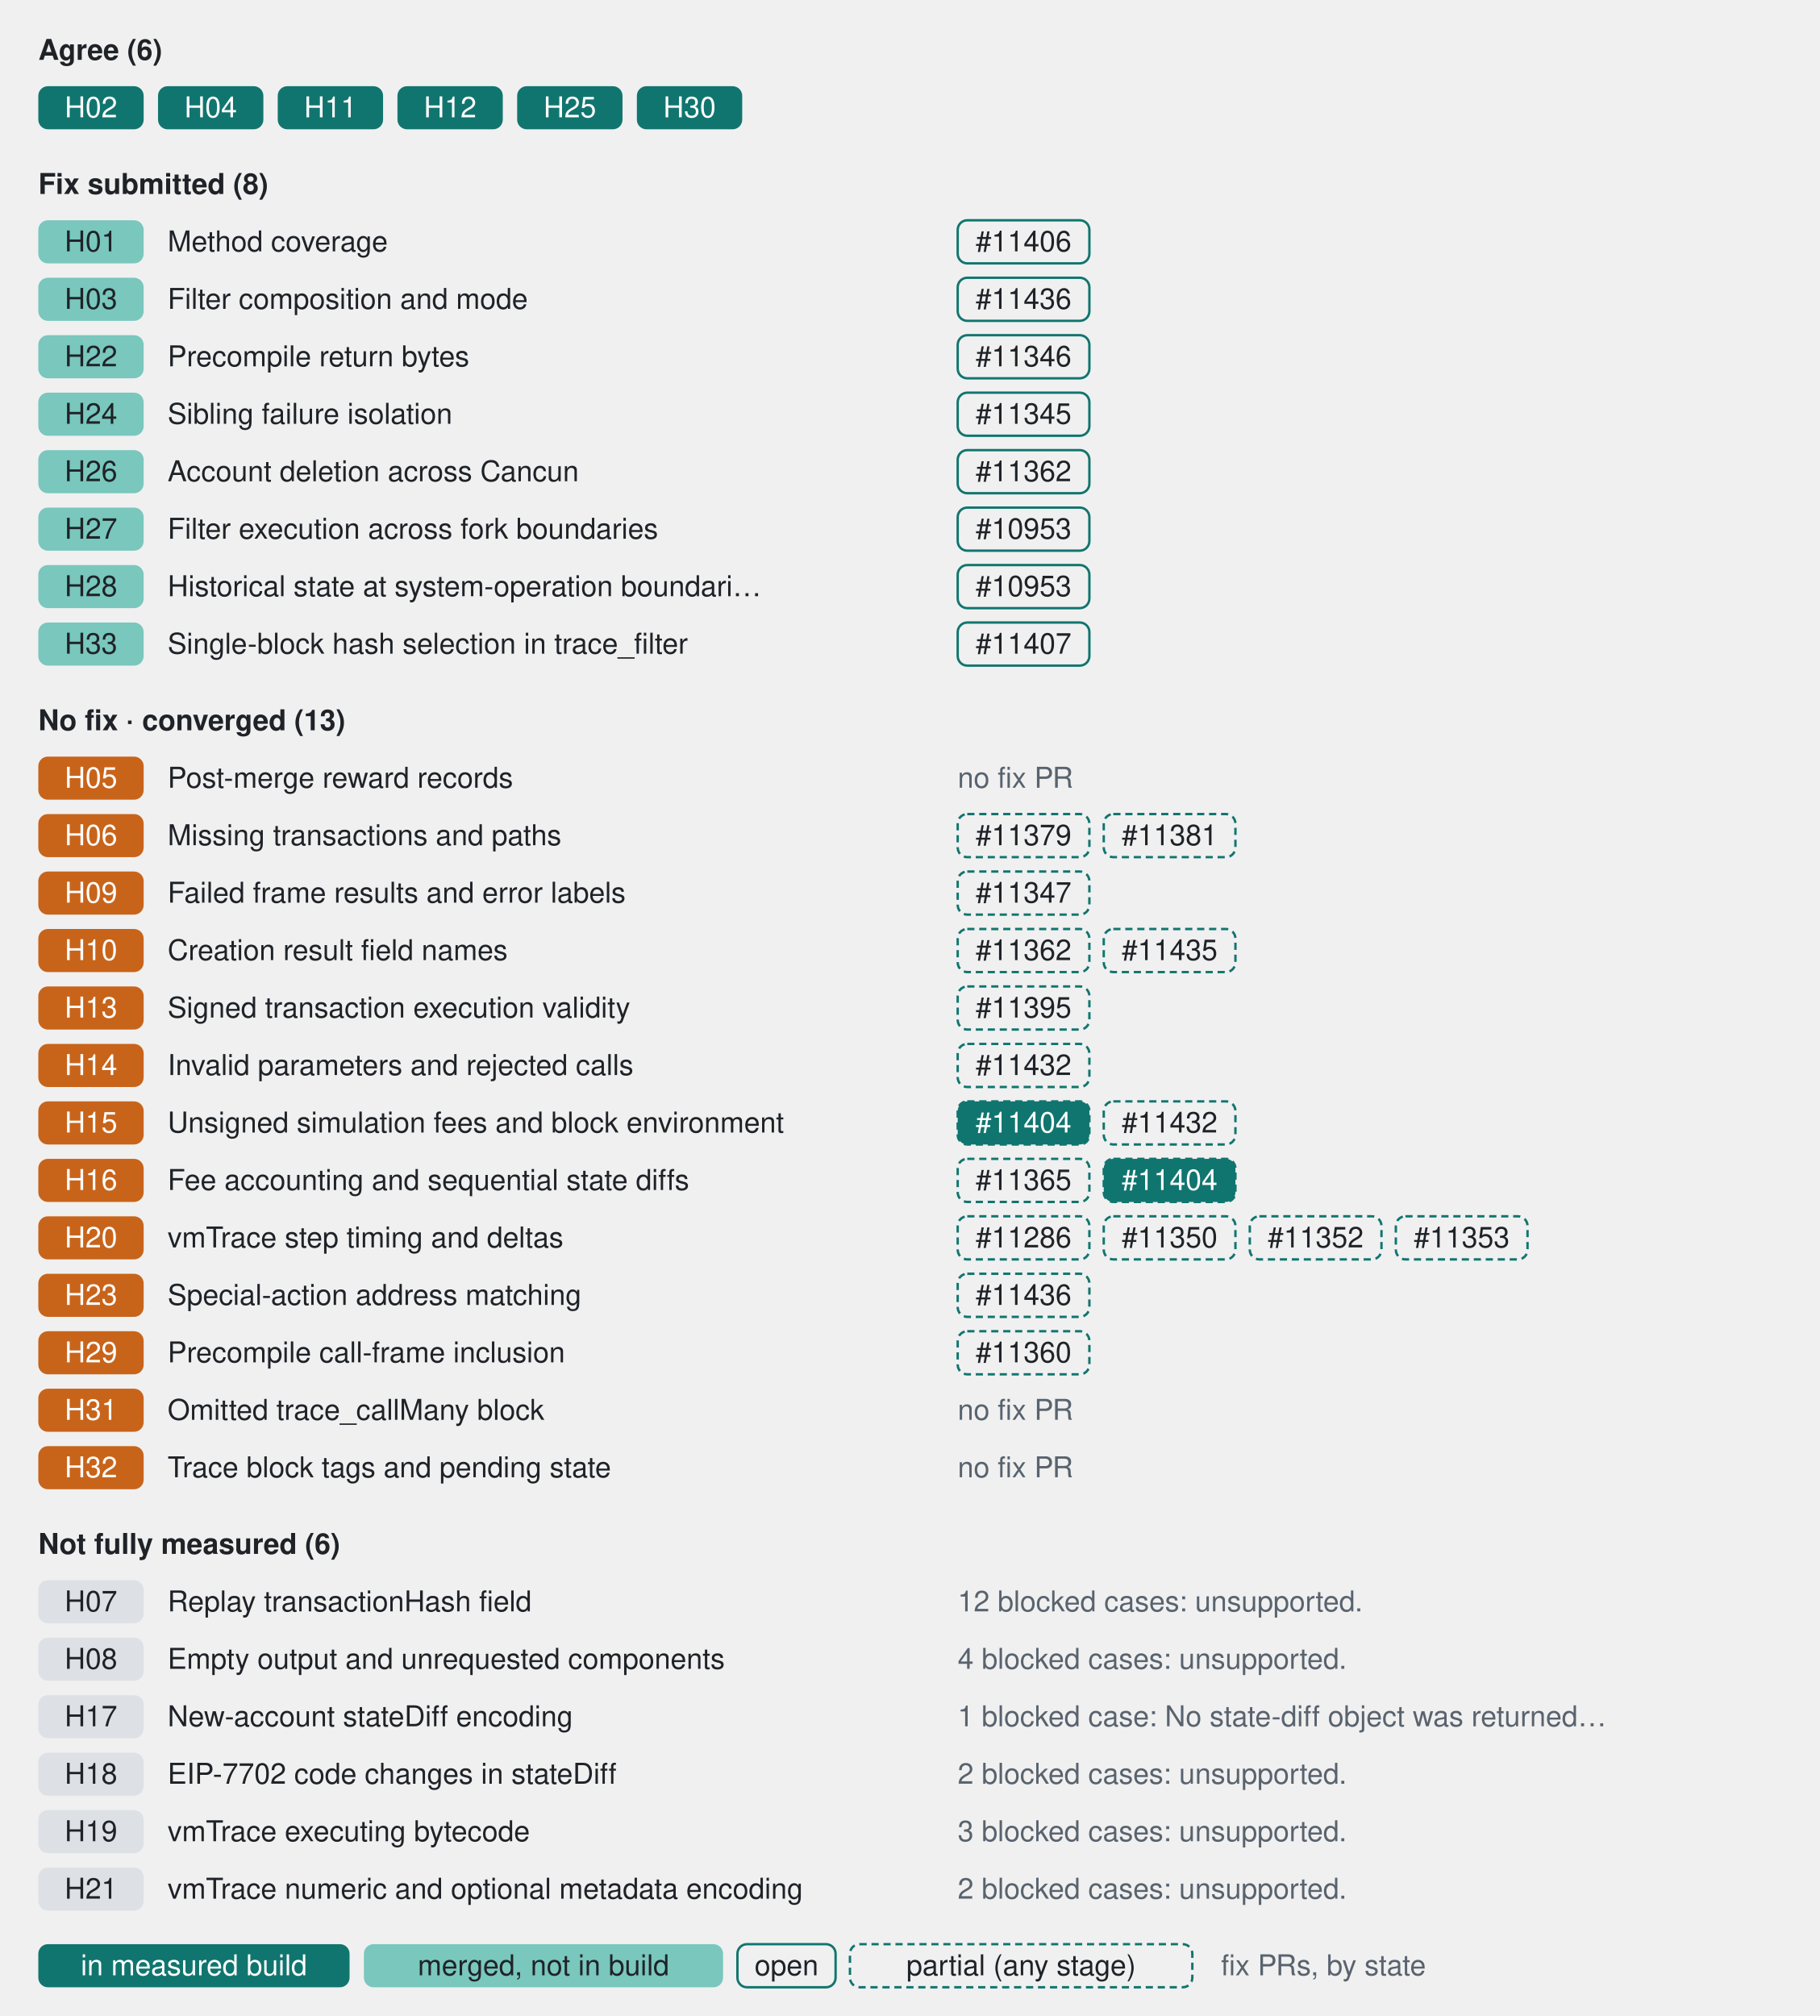
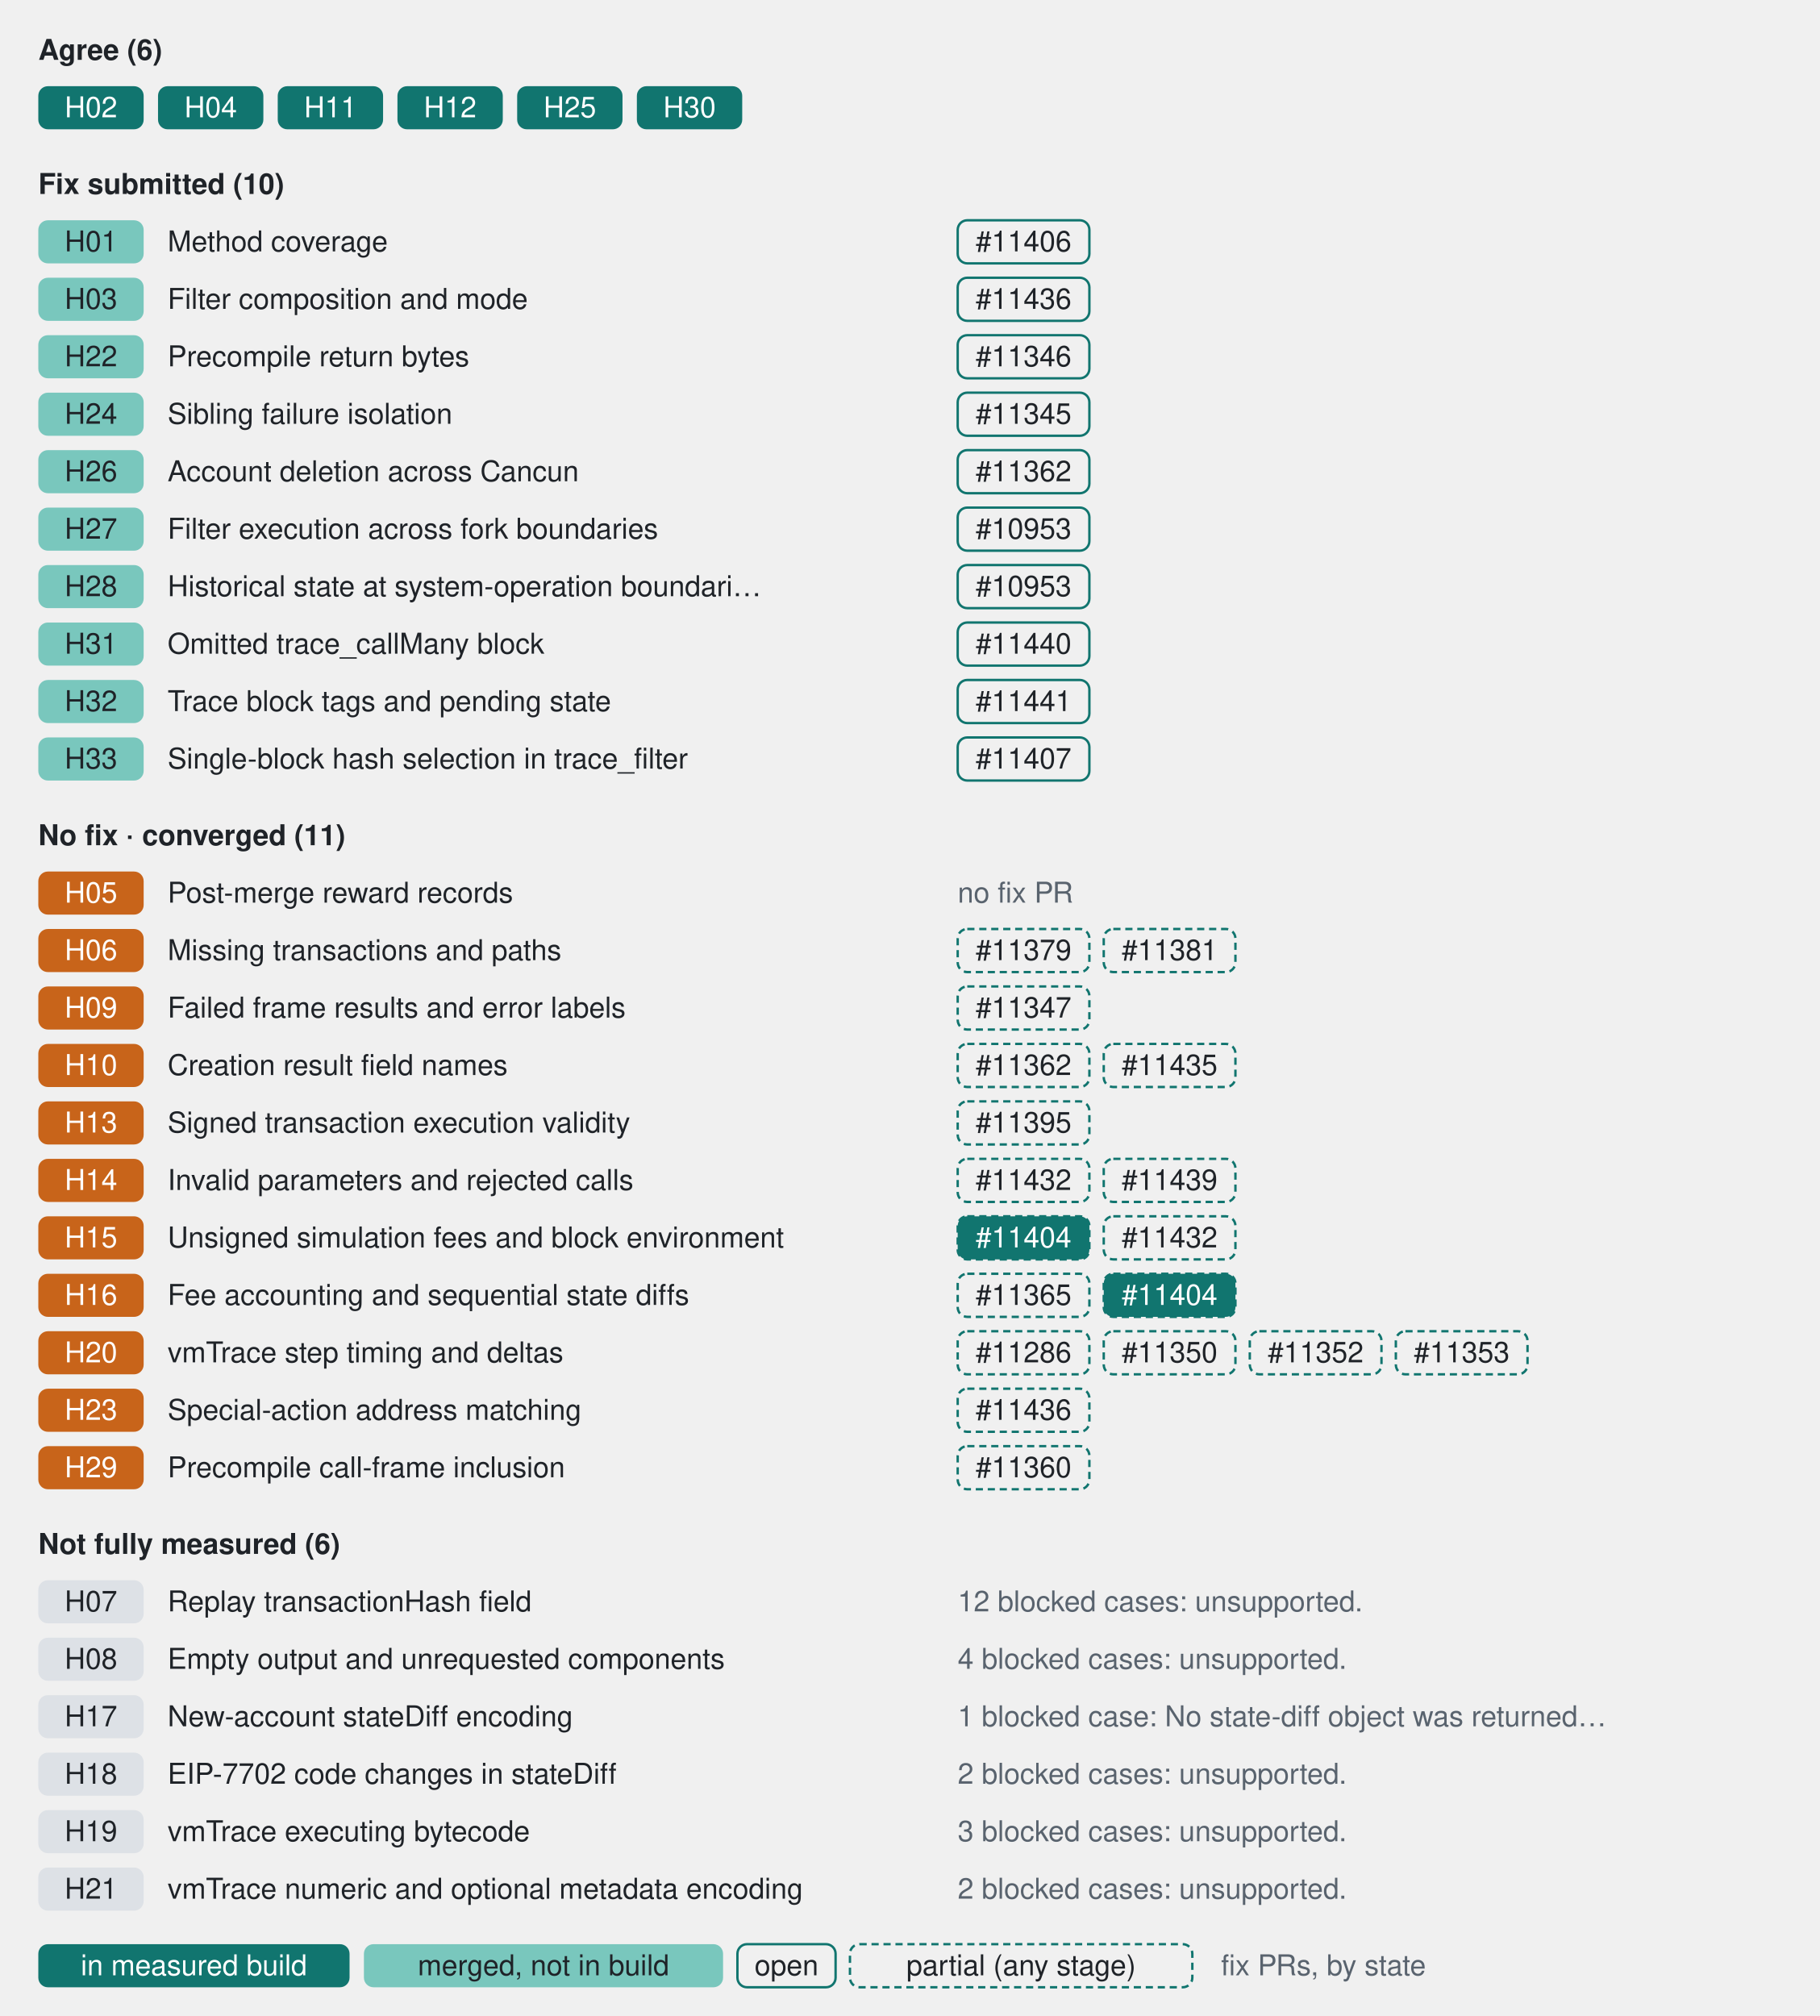
<svg xmlns="http://www.w3.org/2000/svg" width="760" height="842" viewBox="0 0 760 842" role="img" aria-labelledby="title">
  <style>text{font-family:-apple-system,BlinkMacSystemFont,"Segoe UI",Helvetica,Arial,sans-serif;font-size:12px}.head{font-weight:600}.partial{stroke-dasharray:3 2}.label{fill:#1f2328}.muted{fill:#59636e}.pr{fill:none;stroke:#11756f}.edge{stroke:#11756f}.b-agree{fill:#11756f}.n-agree{fill:#ffffff}.b-fix{fill:#79c7bd}.n-fix{fill:#1f2328}.b-converged{fill:#c8641a}.n-converged{fill:#ffffff}.b-review{fill:#f2b36b}.n-review{fill:#1f2328}.b-policy{fill:#8172c4}.n-policy{fill:#ffffff}.b-unmeasured{fill:#dde1e6}.n-unmeasured{fill:#1f2328}@media (prefers-color-scheme:dark){.label{fill:#e6edf3}.muted{fill:#9198a1}.pr{fill:none;stroke:#3aa59a}.edge{stroke:#3aa59a}.b-agree{fill:#3aa59a}.n-agree{fill:#0d1117}.b-fix{fill:#1a6b62}.n-fix{fill:#ffffff}.b-converged{fill:#e5843a}.n-converged{fill:#0d1117}.b-review{fill:#8f5420}.n-review{fill:#ffffff}.b-policy{fill:#9b8fe0}.n-policy{fill:#0d1117}.b-unmeasured{fill:#2d333b}.n-unmeasured{fill:#e6edf3}}</style>
  <text class="label head" x="16" y="25">Agree (6)</text>
  <rect class="b-agree" x="16" y="36" width="44" height="18" rx="4" />
  <text class="n-agree" x="38" y="49" text-anchor="middle">H02</text>
  <rect class="b-agree" x="66" y="36" width="44" height="18" rx="4" />
  <text class="n-agree" x="88" y="49" text-anchor="middle">H04</text>
  <rect class="b-agree" x="116" y="36" width="44" height="18" rx="4" />
  <text class="n-agree" x="138" y="49" text-anchor="middle">H11</text>
  <rect class="b-agree" x="166" y="36" width="44" height="18" rx="4" />
  <text class="n-agree" x="188" y="49" text-anchor="middle">H12</text>
  <rect class="b-agree" x="216" y="36" width="44" height="18" rx="4" />
  <text class="n-agree" x="238" y="49" text-anchor="middle">H25</text>
  <rect class="b-agree" x="266" y="36" width="44" height="18" rx="4" />
  <text class="n-agree" x="288" y="49" text-anchor="middle">H30</text>
-   <text class="label head" x="16" y="81">Fix submitted (8)</text>
+   <text class="label head" x="16" y="81">Fix submitted (10)</text>
  <rect class="b-fix" x="16" y="92" width="44" height="18" rx="4" />
  <text class="n-fix" x="38" y="105" text-anchor="middle">H01</text>
  <text class="label" x="70" y="105">Method coverage</text>
  <rect class="pr" x="400" y="92" width="55" height="18" rx="4" />
  <text class="label" x="427.5" y="105" text-anchor="middle">#11406</text>
  <rect class="b-fix" x="16" y="116" width="44" height="18" rx="4" />
  <text class="n-fix" x="38" y="129" text-anchor="middle">H03</text>
  <text class="label" x="70" y="129">Filter composition and mode</text>
  <rect class="pr" x="400" y="116" width="55" height="18" rx="4" />
  <text class="label" x="427.5" y="129" text-anchor="middle">#11436</text>
  <rect class="b-fix" x="16" y="140" width="44" height="18" rx="4" />
  <text class="n-fix" x="38" y="153" text-anchor="middle">H22</text>
  <text class="label" x="70" y="153">Precompile return bytes</text>
  <rect class="pr" x="400" y="140" width="55" height="18" rx="4" />
  <text class="label" x="427.5" y="153" text-anchor="middle">#11346</text>
  <rect class="b-fix" x="16" y="164" width="44" height="18" rx="4" />
  <text class="n-fix" x="38" y="177" text-anchor="middle">H24</text>
  <text class="label" x="70" y="177">Sibling failure isolation</text>
  <rect class="pr" x="400" y="164" width="55" height="18" rx="4" />
  <text class="label" x="427.5" y="177" text-anchor="middle">#11345</text>
  <rect class="b-fix" x="16" y="188" width="44" height="18" rx="4" />
  <text class="n-fix" x="38" y="201" text-anchor="middle">H26</text>
  <text class="label" x="70" y="201">Account deletion across Cancun</text>
  <rect class="pr" x="400" y="188" width="55" height="18" rx="4" />
  <text class="label" x="427.5" y="201" text-anchor="middle">#11362</text>
  <rect class="b-fix" x="16" y="212" width="44" height="18" rx="4" />
  <text class="n-fix" x="38" y="225" text-anchor="middle">H27</text>
  <text class="label" x="70" y="225">Filter execution across fork boundaries</text>
  <rect class="pr" x="400" y="212" width="55" height="18" rx="4" />
  <text class="label" x="427.5" y="225" text-anchor="middle">#10953</text>
  <rect class="b-fix" x="16" y="236" width="44" height="18" rx="4" />
  <text class="n-fix" x="38" y="249" text-anchor="middle">H28</text>
  <text class="label" x="70" y="249">Historical state at system-operation boundari…</text>
  <rect class="pr" x="400" y="236" width="55" height="18" rx="4" />
  <text class="label" x="427.5" y="249" text-anchor="middle">#10953</text>
  <rect class="b-fix" x="16" y="260" width="44" height="18" rx="4" />
-   <text class="n-fix" x="38" y="273" text-anchor="middle">H33</text>
-   <text class="label" x="70" y="273">Single-block hash selection in trace_filter</text>
+   <text class="n-fix" x="38" y="273" text-anchor="middle">H31</text>
+   <text class="label" x="70" y="273">Omitted trace_callMany block</text>
  <rect class="pr" x="400" y="260" width="55" height="18" rx="4" />
-   <text class="label" x="427.5" y="273" text-anchor="middle">#11407</text>
-   <text class="label head" x="16" y="305">No fix · converged (13)</text>
-   <rect class="b-converged" x="16" y="316" width="44" height="18" rx="4" />
-   <text class="n-converged" x="38" y="329" text-anchor="middle">H05</text>
-   <text class="label" x="70" y="329">Post-merge reward records</text>
-   <text class="muted" x="400" y="329">no fix PR</text>
-   <rect class="b-converged" x="16" y="340" width="44" height="18" rx="4" />
-   <text class="n-converged" x="38" y="353" text-anchor="middle">H06</text>
-   <text class="label" x="70" y="353">Missing transactions and paths</text>
-   <rect class="pr edge partial" x="400" y="340" width="55" height="18" rx="4" />
-   <text class="label" x="427.5" y="353" text-anchor="middle">#11379</text>
-   <rect class="pr edge partial" x="461" y="340" width="55" height="18" rx="4" />
-   <text class="label" x="488.5" y="353" text-anchor="middle">#11381</text>
+   <text class="label" x="427.5" y="273" text-anchor="middle">#11440</text>
+   <rect class="b-fix" x="16" y="284" width="44" height="18" rx="4" />
+   <text class="n-fix" x="38" y="297" text-anchor="middle">H32</text>
+   <text class="label" x="70" y="297">Trace block tags and pending state</text>
+   <rect class="pr" x="400" y="284" width="55" height="18" rx="4" />
+   <text class="label" x="427.5" y="297" text-anchor="middle">#11441</text>
+   <rect class="b-fix" x="16" y="308" width="44" height="18" rx="4" />
+   <text class="n-fix" x="38" y="321" text-anchor="middle">H33</text>
+   <text class="label" x="70" y="321">Single-block hash selection in trace_filter</text>
+   <rect class="pr" x="400" y="308" width="55" height="18" rx="4" />
+   <text class="label" x="427.5" y="321" text-anchor="middle">#11407</text>
+   <text class="label head" x="16" y="353">No fix · converged (11)</text>
  <rect class="b-converged" x="16" y="364" width="44" height="18" rx="4" />
-   <text class="n-converged" x="38" y="377" text-anchor="middle">H09</text>
-   <text class="label" x="70" y="377">Failed frame results and error labels</text>
-   <rect class="pr edge partial" x="400" y="364" width="55" height="18" rx="4" />
-   <text class="label" x="427.5" y="377" text-anchor="middle">#11347</text>
+   <text class="n-converged" x="38" y="377" text-anchor="middle">H05</text>
+   <text class="label" x="70" y="377">Post-merge reward records</text>
+   <text class="muted" x="400" y="377">no fix PR</text>
  <rect class="b-converged" x="16" y="388" width="44" height="18" rx="4" />
-   <text class="n-converged" x="38" y="401" text-anchor="middle">H10</text>
-   <text class="label" x="70" y="401">Creation result field names</text>
+   <text class="n-converged" x="38" y="401" text-anchor="middle">H06</text>
+   <text class="label" x="70" y="401">Missing transactions and paths</text>
  <rect class="pr edge partial" x="400" y="388" width="55" height="18" rx="4" />
-   <text class="label" x="427.5" y="401" text-anchor="middle">#11362</text>
+   <text class="label" x="427.5" y="401" text-anchor="middle">#11379</text>
  <rect class="pr edge partial" x="461" y="388" width="55" height="18" rx="4" />
-   <text class="label" x="488.5" y="401" text-anchor="middle">#11435</text>
+   <text class="label" x="488.5" y="401" text-anchor="middle">#11381</text>
  <rect class="b-converged" x="16" y="412" width="44" height="18" rx="4" />
-   <text class="n-converged" x="38" y="425" text-anchor="middle">H13</text>
-   <text class="label" x="70" y="425">Signed transaction execution validity</text>
+   <text class="n-converged" x="38" y="425" text-anchor="middle">H09</text>
+   <text class="label" x="70" y="425">Failed frame results and error labels</text>
  <rect class="pr edge partial" x="400" y="412" width="55" height="18" rx="4" />
-   <text class="label" x="427.5" y="425" text-anchor="middle">#11395</text>
+   <text class="label" x="427.5" y="425" text-anchor="middle">#11347</text>
  <rect class="b-converged" x="16" y="436" width="44" height="18" rx="4" />
-   <text class="n-converged" x="38" y="449" text-anchor="middle">H14</text>
-   <text class="label" x="70" y="449">Invalid parameters and rejected calls</text>
+   <text class="n-converged" x="38" y="449" text-anchor="middle">H10</text>
+   <text class="label" x="70" y="449">Creation result field names</text>
  <rect class="pr edge partial" x="400" y="436" width="55" height="18" rx="4" />
-   <text class="label" x="427.5" y="449" text-anchor="middle">#11432</text>
+   <text class="label" x="427.5" y="449" text-anchor="middle">#11362</text>
+   <rect class="pr edge partial" x="461" y="436" width="55" height="18" rx="4" />
+   <text class="label" x="488.5" y="449" text-anchor="middle">#11435</text>
  <rect class="b-converged" x="16" y="460" width="44" height="18" rx="4" />
-   <text class="n-converged" x="38" y="473" text-anchor="middle">H15</text>
-   <text class="label" x="70" y="473">Unsigned simulation fees and block environment</text>
-   <rect class="b-agree edge partial" x="400" y="460" width="55" height="18" rx="4" />
-   <text class="n-agree" x="427.5" y="473" text-anchor="middle">#11404</text>
-   <rect class="pr edge partial" x="461" y="460" width="55" height="18" rx="4" />
-   <text class="label" x="488.5" y="473" text-anchor="middle">#11432</text>
+   <text class="n-converged" x="38" y="473" text-anchor="middle">H13</text>
+   <text class="label" x="70" y="473">Signed transaction execution validity</text>
+   <rect class="pr edge partial" x="400" y="460" width="55" height="18" rx="4" />
+   <text class="label" x="427.5" y="473" text-anchor="middle">#11395</text>
  <rect class="b-converged" x="16" y="484" width="44" height="18" rx="4" />
-   <text class="n-converged" x="38" y="497" text-anchor="middle">H16</text>
-   <text class="label" x="70" y="497">Fee accounting and sequential state diffs</text>
+   <text class="n-converged" x="38" y="497" text-anchor="middle">H14</text>
+   <text class="label" x="70" y="497">Invalid parameters and rejected calls</text>
  <rect class="pr edge partial" x="400" y="484" width="55" height="18" rx="4" />
-   <text class="label" x="427.5" y="497" text-anchor="middle">#11365</text>
-   <rect class="b-agree edge partial" x="461" y="484" width="55" height="18" rx="4" />
-   <text class="n-agree" x="488.5" y="497" text-anchor="middle">#11404</text>
+   <text class="label" x="427.5" y="497" text-anchor="middle">#11432</text>
+   <rect class="pr edge partial" x="461" y="484" width="55" height="18" rx="4" />
+   <text class="label" x="488.5" y="497" text-anchor="middle">#11439</text>
  <rect class="b-converged" x="16" y="508" width="44" height="18" rx="4" />
-   <text class="n-converged" x="38" y="521" text-anchor="middle">H20</text>
-   <text class="label" x="70" y="521">vmTrace step timing and deltas</text>
-   <rect class="pr edge partial" x="400" y="508" width="55" height="18" rx="4" />
-   <text class="label" x="427.5" y="521" text-anchor="middle">#11286</text>
+   <text class="n-converged" x="38" y="521" text-anchor="middle">H15</text>
+   <text class="label" x="70" y="521">Unsigned simulation fees and block environment</text>
+   <rect class="b-agree edge partial" x="400" y="508" width="55" height="18" rx="4" />
+   <text class="n-agree" x="427.5" y="521" text-anchor="middle">#11404</text>
  <rect class="pr edge partial" x="461" y="508" width="55" height="18" rx="4" />
-   <text class="label" x="488.5" y="521" text-anchor="middle">#11350</text>
-   <rect class="pr edge partial" x="522" y="508" width="55" height="18" rx="4" />
-   <text class="label" x="549.5" y="521" text-anchor="middle">#11352</text>
-   <rect class="pr edge partial" x="583" y="508" width="55" height="18" rx="4" />
-   <text class="label" x="610.5" y="521" text-anchor="middle">#11353</text>
+   <text class="label" x="488.5" y="521" text-anchor="middle">#11432</text>
  <rect class="b-converged" x="16" y="532" width="44" height="18" rx="4" />
-   <text class="n-converged" x="38" y="545" text-anchor="middle">H23</text>
-   <text class="label" x="70" y="545">Special-action address matching</text>
+   <text class="n-converged" x="38" y="545" text-anchor="middle">H16</text>
+   <text class="label" x="70" y="545">Fee accounting and sequential state diffs</text>
  <rect class="pr edge partial" x="400" y="532" width="55" height="18" rx="4" />
-   <text class="label" x="427.5" y="545" text-anchor="middle">#11436</text>
+   <text class="label" x="427.5" y="545" text-anchor="middle">#11365</text>
+   <rect class="b-agree edge partial" x="461" y="532" width="55" height="18" rx="4" />
+   <text class="n-agree" x="488.5" y="545" text-anchor="middle">#11404</text>
  <rect class="b-converged" x="16" y="556" width="44" height="18" rx="4" />
-   <text class="n-converged" x="38" y="569" text-anchor="middle">H29</text>
-   <text class="label" x="70" y="569">Precompile call-frame inclusion</text>
+   <text class="n-converged" x="38" y="569" text-anchor="middle">H20</text>
+   <text class="label" x="70" y="569">vmTrace step timing and deltas</text>
  <rect class="pr edge partial" x="400" y="556" width="55" height="18" rx="4" />
-   <text class="label" x="427.5" y="569" text-anchor="middle">#11360</text>
+   <text class="label" x="427.5" y="569" text-anchor="middle">#11286</text>
+   <rect class="pr edge partial" x="461" y="556" width="55" height="18" rx="4" />
+   <text class="label" x="488.5" y="569" text-anchor="middle">#11350</text>
+   <rect class="pr edge partial" x="522" y="556" width="55" height="18" rx="4" />
+   <text class="label" x="549.5" y="569" text-anchor="middle">#11352</text>
+   <rect class="pr edge partial" x="583" y="556" width="55" height="18" rx="4" />
+   <text class="label" x="610.5" y="569" text-anchor="middle">#11353</text>
  <rect class="b-converged" x="16" y="580" width="44" height="18" rx="4" />
-   <text class="n-converged" x="38" y="593" text-anchor="middle">H31</text>
-   <text class="label" x="70" y="593">Omitted trace_callMany block</text>
-   <text class="muted" x="400" y="593">no fix PR</text>
+   <text class="n-converged" x="38" y="593" text-anchor="middle">H23</text>
+   <text class="label" x="70" y="593">Special-action address matching</text>
+   <rect class="pr edge partial" x="400" y="580" width="55" height="18" rx="4" />
+   <text class="label" x="427.5" y="593" text-anchor="middle">#11436</text>
  <rect class="b-converged" x="16" y="604" width="44" height="18" rx="4" />
-   <text class="n-converged" x="38" y="617" text-anchor="middle">H32</text>
-   <text class="label" x="70" y="617">Trace block tags and pending state</text>
-   <text class="muted" x="400" y="617">no fix PR</text>
+   <text class="n-converged" x="38" y="617" text-anchor="middle">H29</text>
+   <text class="label" x="70" y="617">Precompile call-frame inclusion</text>
+   <rect class="pr edge partial" x="400" y="604" width="55" height="18" rx="4" />
+   <text class="label" x="427.5" y="617" text-anchor="middle">#11360</text>
  <text class="label head" x="16" y="649">Not fully measured (6)</text>
  <rect class="b-unmeasured" x="16" y="660" width="44" height="18" rx="4" />
  <text class="n-unmeasured" x="38" y="673" text-anchor="middle">H07</text>
  <text class="label" x="70" y="673">Replay transactionHash field</text>
  <text class="muted" x="400" y="673">12 blocked cases: unsupported.</text>
  <rect class="b-unmeasured" x="16" y="684" width="44" height="18" rx="4" />
  <text class="n-unmeasured" x="38" y="697" text-anchor="middle">H08</text>
  <text class="label" x="70" y="697">Empty output and unrequested components</text>
  <text class="muted" x="400" y="697">4 blocked cases: unsupported.</text>
  <rect class="b-unmeasured" x="16" y="708" width="44" height="18" rx="4" />
  <text class="n-unmeasured" x="38" y="721" text-anchor="middle">H17</text>
  <text class="label" x="70" y="721">New-account stateDiff encoding</text>
  <text class="muted" x="400" y="721">1 blocked case: No state-diff object was returned…</text>
  <rect class="b-unmeasured" x="16" y="732" width="44" height="18" rx="4" />
  <text class="n-unmeasured" x="38" y="745" text-anchor="middle">H18</text>
  <text class="label" x="70" y="745">EIP-7702 code changes in stateDiff</text>
  <text class="muted" x="400" y="745">2 blocked cases: unsupported.</text>
  <rect class="b-unmeasured" x="16" y="756" width="44" height="18" rx="4" />
  <text class="n-unmeasured" x="38" y="769" text-anchor="middle">H19</text>
  <text class="label" x="70" y="769">vmTrace executing bytecode</text>
  <text class="muted" x="400" y="769">3 blocked cases: unsupported.</text>
  <rect class="b-unmeasured" x="16" y="780" width="44" height="18" rx="4" />
  <text class="n-unmeasured" x="38" y="793" text-anchor="middle">H21</text>
  <text class="label" x="70" y="793">vmTrace numeric and optional metadata encoding</text>
  <text class="muted" x="400" y="793">2 blocked cases: unsupported.</text>
  <rect class="b-agree" x="16" y="812" width="130" height="18" rx="4" />
  <text class="n-agree" x="81" y="825" text-anchor="middle">in measured build</text>
  <rect class="b-fix" x="152" y="812" width="150" height="18" rx="4" />
  <text class="n-fix" x="227" y="825" text-anchor="middle">merged, not in build</text>
  <rect class="pr" x="308" y="812" width="41" height="18" rx="4" />
  <text class="label" x="328.5" y="825" text-anchor="middle">open</text>
  <rect class="pr partial" x="355" y="812" width="143" height="18" rx="4" />
  <text class="label" x="426.5" y="825" text-anchor="middle">partial (any stage)</text>
  <text class="muted" x="510" y="825">fix PRs, by state</text>
</svg>
